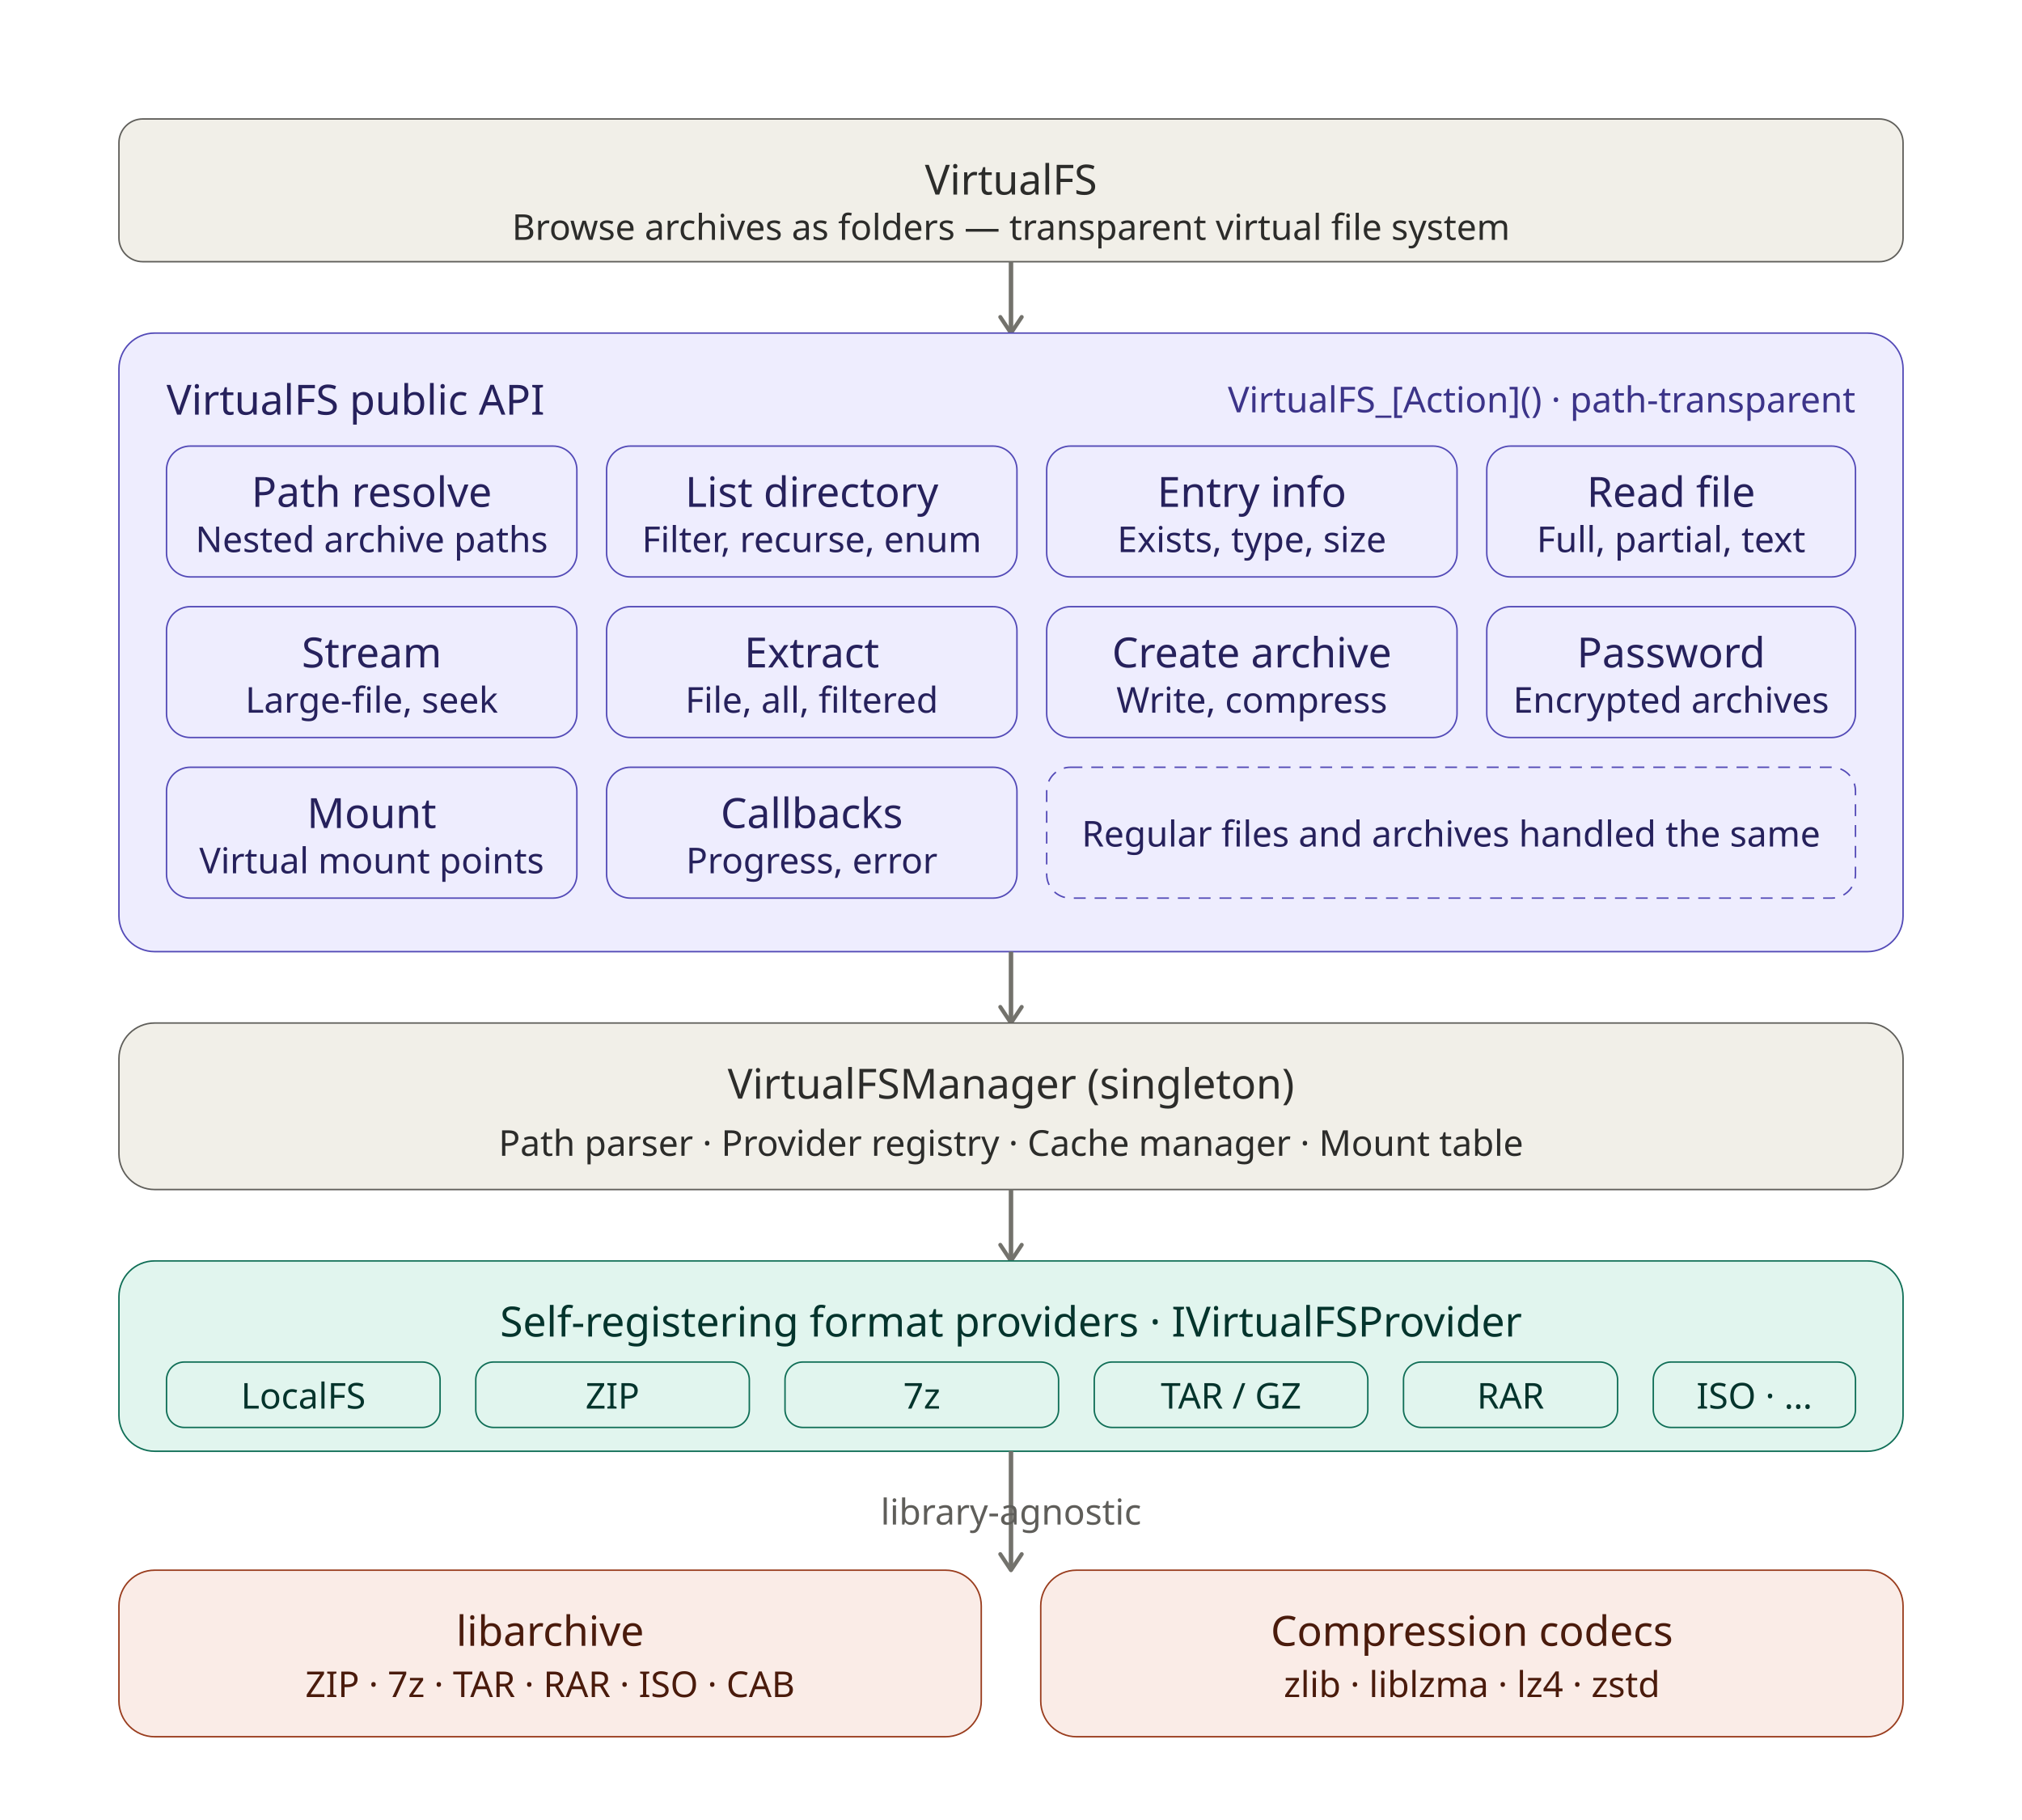
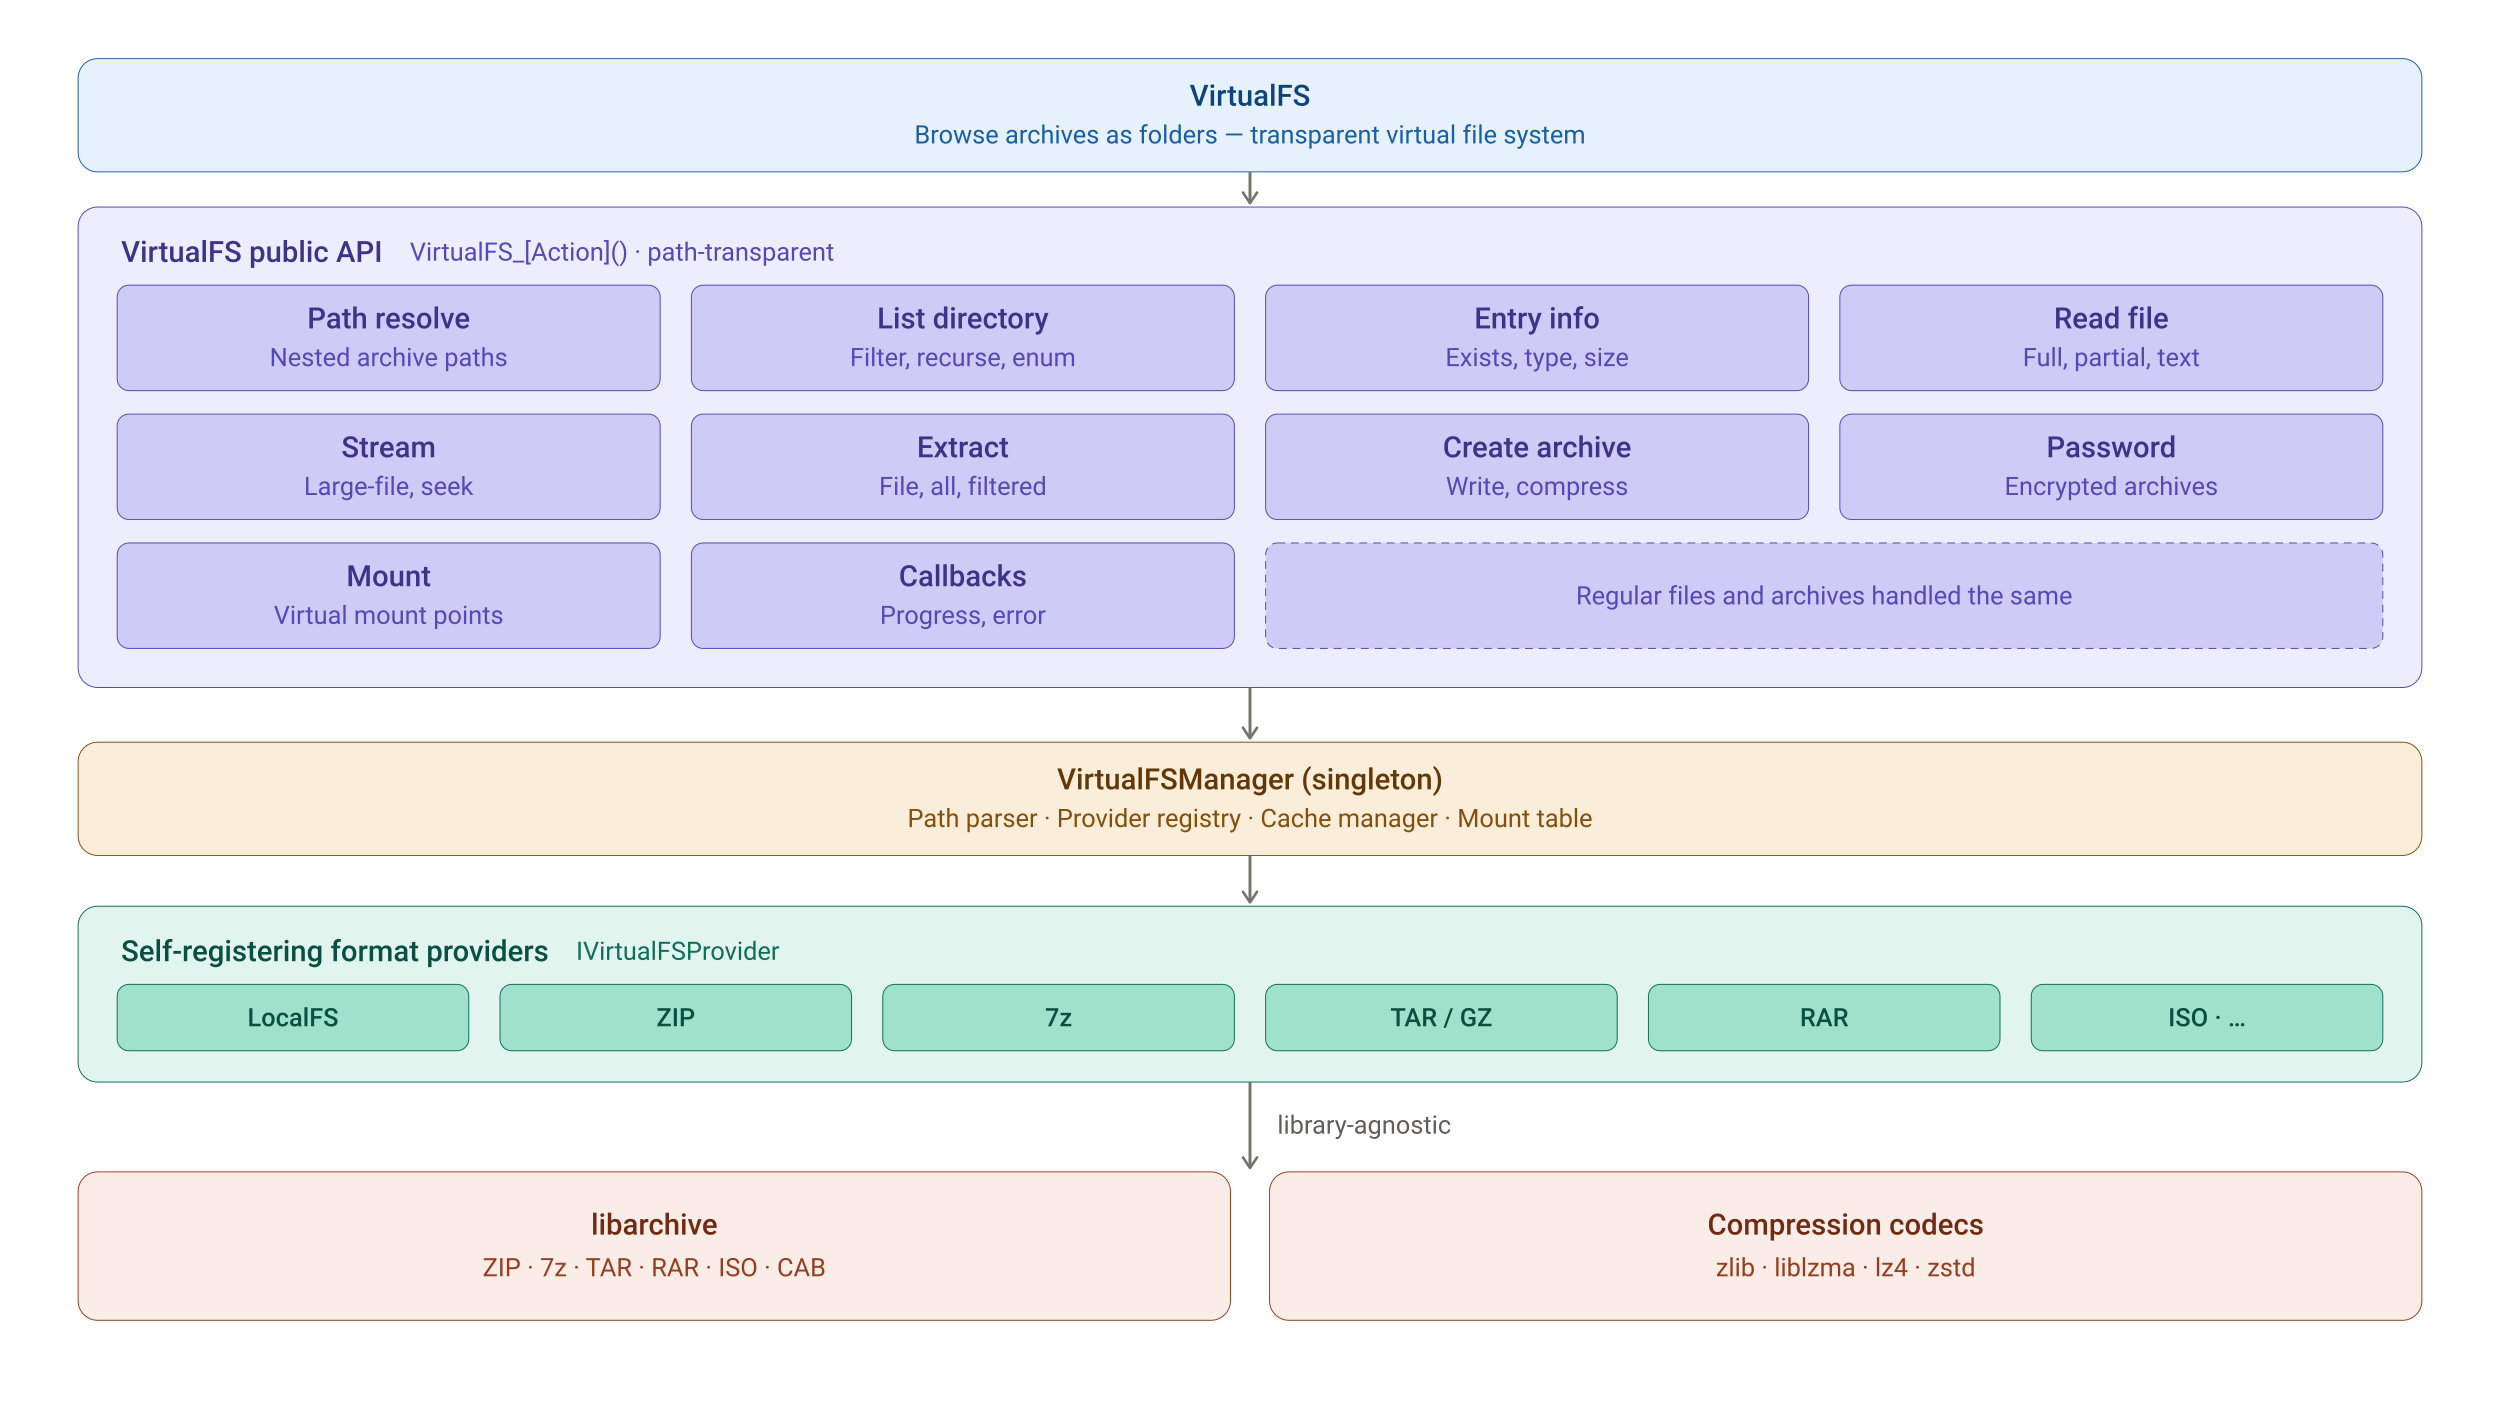
- <svg xmlns="http://www.w3.org/2000/svg" width="100%" viewBox="0 0 680 612" role="img" font-family="sans-serif">
+ <svg xmlns="http://www.w3.org/2000/svg" width="1280" height="720" viewBox="0 0 1280 720" role="img" font-family="system-ui, -apple-system, 'Segoe UI', Roboto, sans-serif">
  <defs>
    <marker id="arrow" viewBox="0 0 10 10" refX="8" refY="5" markerWidth="6" markerHeight="6" orient="auto-start-reverse">
      <path d="M2 1L8 5L2 9" fill="none" stroke="context-stroke" stroke-width="1.5" stroke-linecap="round" stroke-linejoin="round" />
    </marker>
    <style>
- .t{font-size:14px;font-weight:400}
- .ts{font-size:12px;font-weight:400}
- .th{font-size:14px;font-weight:500}
- .c-gray rect{fill:#F1EFE8;stroke:#5F5E5A}
- .c-gray text{fill:#2C2C2A}
- .c-purple rect{fill:#EEEDFE;stroke:#534AB7}
- .c-purple text{fill:#26215C}
- .c-teal rect{fill:#E1F5EE;stroke:#0F6E56}
- .c-teal text{fill:#04342C}
- .c-coral rect{fill:#FAECE7;stroke:#993C1D}
- .c-coral text{fill:#4A1B0C}
+ .th{font-size:15px;font-weight:500}
+ .ts{font-size:13px;font-weight:400}
+ .blue-fill{fill:#E6F1FB;stroke:#185FA5}
+ .blue-t{fill:#0C447C}.blue-s{fill:#185FA5}
+ .teal-fill{fill:#E1F5EE;stroke:#0F6E56}
+ .teal-sub{fill:#9FE1CB;stroke:#0F6E56}
+ .teal-t{fill:#085041}.teal-s{fill:#0F6E56}
+ .coral-fill{fill:#FAECE7;stroke:#993C1D}
+ .coral-sub{fill:#F3CFC2;stroke:#993C1D}
+ .coral-t{fill:#712B13}.coral-s{fill:#993C1D}
+ .amber-fill{fill:#FAEEDA;stroke:#854F0B}
+ .amber-sub{fill:#F2D9A6;stroke:#854F0B}
+ .amber-t{fill:#633806}.amber-s{fill:#854F0B}
+ .purple-fill{fill:#EEEDFE;stroke:#534AB7}
+ .purple-sub{fill:#CECBF6;stroke:#534AB7}
+ .purple-t{fill:#3C3489}.purple-s{fill:#534AB7}
+ .pchip{font-size:13px;font-weight:500}
.arr{stroke:#73726c;stroke-width:1.5;fill:none}
</style>
  </defs>
-   <g class="c-gray">
-     <rect x="40" y="40" width="600" height="48" rx="8" stroke-width="0.5" />
-     <text class="th" x="340" y="60" text-anchor="middle" dominant-baseline="central">VirtualFS</text>
-     <text class="ts" x="340" y="76" text-anchor="middle" dominant-baseline="central">Browse archives as folders — transparent virtual file system</text>
-   </g>
-   <line x1="340" y1="88" x2="340" y2="112" class="arr" marker-end="url(#arrow)" />
-   <g class="c-purple">
-     <rect x="40" y="112" width="600" height="208" rx="12" stroke-width="0.5" />
-   </g>
-   <text class="th" x="56" y="134" dominant-baseline="central" fill="#26215C">VirtualFS public API</text>
-   <text class="ts" x="624" y="134" text-anchor="end" dominant-baseline="central" fill="#3C3489">VirtualFS_[Action]() · path-transparent</text>
-   <g class="c-purple">
-     <rect x="56" y="150" width="138" height="44" rx="8" stroke-width="0.5" />
-     <text class="th" x="125" y="165" text-anchor="middle" dominant-baseline="central">Path resolve</text>
-     <text class="ts" x="125" y="181" text-anchor="middle" dominant-baseline="central">Nested archive paths</text>
-   </g>
-   <g class="c-purple">
-     <rect x="204" y="150" width="138" height="44" rx="8" stroke-width="0.5" />
-     <text class="th" x="273" y="165" text-anchor="middle" dominant-baseline="central">List directory</text>
-     <text class="ts" x="273" y="181" text-anchor="middle" dominant-baseline="central">Filter, recurse, enum</text>
-   </g>
-   <g class="c-purple">
-     <rect x="352" y="150" width="138" height="44" rx="8" stroke-width="0.5" />
-     <text class="th" x="421" y="165" text-anchor="middle" dominant-baseline="central">Entry info</text>
-     <text class="ts" x="421" y="181" text-anchor="middle" dominant-baseline="central">Exists, type, size</text>
-   </g>
-   <g class="c-purple">
-     <rect x="500" y="150" width="124" height="44" rx="8" stroke-width="0.5" />
-     <text class="th" x="562" y="165" text-anchor="middle" dominant-baseline="central">Read file</text>
-     <text class="ts" x="562" y="181" text-anchor="middle" dominant-baseline="central">Full, partial, text</text>
-   </g>
-   <g class="c-purple">
-     <rect x="56" y="204" width="138" height="44" rx="8" stroke-width="0.5" />
-     <text class="th" x="125" y="219" text-anchor="middle" dominant-baseline="central">Stream</text>
-     <text class="ts" x="125" y="235" text-anchor="middle" dominant-baseline="central">Large-file, seek</text>
-   </g>
-   <g class="c-purple">
-     <rect x="204" y="204" width="138" height="44" rx="8" stroke-width="0.5" />
-     <text class="th" x="273" y="219" text-anchor="middle" dominant-baseline="central">Extract</text>
-     <text class="ts" x="273" y="235" text-anchor="middle" dominant-baseline="central">File, all, filtered</text>
-   </g>
-   <g class="c-purple">
-     <rect x="352" y="204" width="138" height="44" rx="8" stroke-width="0.5" />
-     <text class="th" x="421" y="219" text-anchor="middle" dominant-baseline="central">Create archive</text>
-     <text class="ts" x="421" y="235" text-anchor="middle" dominant-baseline="central">Write, compress</text>
-   </g>
-   <g class="c-purple">
-     <rect x="500" y="204" width="124" height="44" rx="8" stroke-width="0.5" />
-     <text class="th" x="562" y="219" text-anchor="middle" dominant-baseline="central">Password</text>
-     <text class="ts" x="562" y="235" text-anchor="middle" dominant-baseline="central">Encrypted archives</text>
-   </g>
-   <g class="c-purple">
-     <rect x="56" y="258" width="138" height="44" rx="8" stroke-width="0.5" />
-     <text class="th" x="125" y="273" text-anchor="middle" dominant-baseline="central">Mount</text>
-     <text class="ts" x="125" y="289" text-anchor="middle" dominant-baseline="central">Virtual mount points</text>
-   </g>
-   <g class="c-purple">
-     <rect x="204" y="258" width="138" height="44" rx="8" stroke-width="0.5" />
-     <text class="th" x="273" y="273" text-anchor="middle" dominant-baseline="central">Callbacks</text>
-     <text class="ts" x="273" y="289" text-anchor="middle" dominant-baseline="central">Progress, error</text>
-   </g>
-   <g class="c-purple">
-     <rect x="352" y="258" width="272" height="44" rx="8" stroke-width="0.5" stroke-dasharray="4 3" />
-     <text class="ts" x="488" y="280" text-anchor="middle" dominant-baseline="central" fill="#3C3489">Regular files and archives handled the same</text>
-   </g>
-   <line x1="340" y1="320" x2="340" y2="344" class="arr" marker-end="url(#arrow)" />
-   <g class="c-gray">
-     <rect x="40" y="344" width="600" height="56" rx="12" stroke-width="0.5" />
-     <text class="th" x="340" y="364" text-anchor="middle" dominant-baseline="central">VirtualFSManager (singleton)</text>
-     <text class="ts" x="340" y="384" text-anchor="middle" dominant-baseline="central">Path parser · Provider registry · Cache manager · Mount table</text>
-   </g>
-   <line x1="340" y1="400" x2="340" y2="424" class="arr" marker-end="url(#arrow)" />
-   <g class="c-teal">
-     <rect x="40" y="424" width="600" height="64" rx="12" stroke-width="0.5" />
-     <text class="th" x="340" y="444" text-anchor="middle" dominant-baseline="central">Self-registering format providers · IVirtualFSProvider</text>
-   </g>
-   <g class="c-teal">
-     <rect x="56" y="458" width="92" height="22" rx="6" stroke-width="0.5" />
-     <text class="ts" x="102" y="469" text-anchor="middle" dominant-baseline="central">LocalFS</text>
-   </g>
-   <g class="c-teal">
-     <rect x="160" y="458" width="92" height="22" rx="6" stroke-width="0.5" />
-     <text class="ts" x="206" y="469" text-anchor="middle" dominant-baseline="central">ZIP</text>
-   </g>
-   <g class="c-teal">
-     <rect x="264" y="458" width="92" height="22" rx="6" stroke-width="0.5" />
-     <text class="ts" x="310" y="469" text-anchor="middle" dominant-baseline="central">7z</text>
-   </g>
-   <g class="c-teal">
-     <rect x="368" y="458" width="92" height="22" rx="6" stroke-width="0.5" />
-     <text class="ts" x="414" y="469" text-anchor="middle" dominant-baseline="central">TAR / GZ</text>
-   </g>
-   <g class="c-teal">
-     <rect x="472" y="458" width="72" height="22" rx="6" stroke-width="0.5" />
-     <text class="ts" x="508" y="469" text-anchor="middle" dominant-baseline="central">RAR</text>
-   </g>
-   <g class="c-teal">
-     <rect x="556" y="458" width="68" height="22" rx="6" stroke-width="0.5" />
-     <text class="ts" x="590" y="469" text-anchor="middle" dominant-baseline="central">ISO · …</text>
-   </g>
-   <line x1="340" y1="488" x2="340" y2="528" class="arr" marker-end="url(#arrow)" />
-   <text class="ts" x="340" y="508" text-anchor="middle" dominant-baseline="central" fill="#5F5E5A">library-agnostic</text>
-   <g class="c-coral">
-     <rect x="40" y="528" width="290" height="56" rx="12" stroke-width="0.5" />
-     <text class="th" x="185" y="548" text-anchor="middle" dominant-baseline="central">libarchive</text>
-     <text class="ts" x="185" y="566" text-anchor="middle" dominant-baseline="central">ZIP · 7z · TAR · RAR · ISO · CAB</text>
-   </g>
-   <g class="c-coral">
-     <rect x="350" y="528" width="290" height="56" rx="12" stroke-width="0.5" />
-     <text class="th" x="495" y="548" text-anchor="middle" dominant-baseline="central">Compression codecs</text>
-     <text class="ts" x="495" y="566" text-anchor="middle" dominant-baseline="central">zlib · liblzma · lz4 · zstd</text>
-   </g>
+   <rect class="blue-fill" x="40" y="30" width="1200" height="58" rx="10" stroke-width="0.5" />
+   <text class="th blue-t" x="640" y="49" text-anchor="middle" dominant-baseline="central">VirtualFS</text>
+   <text class="ts blue-s" x="640" y="69" text-anchor="middle" dominant-baseline="central">Browse archives as folders — transparent virtual file system</text>
+   <line x1="640" y1="88" x2="640" y2="104" class="arr" marker-end="url(#arrow)" />
+   <rect class="purple-fill" x="40" y="106" width="1200" height="246" rx="10" stroke-width="0.5" />
+   <text class="th purple-t" x="62" y="129" dominant-baseline="central">VirtualFS public API<tspan class="ts purple-s" dx="14">VirtualFS_[Action]() · path-transparent</tspan>
+   </text>
+   <rect class="purple-sub" x="60" y="146" width="278" height="54" rx="6" stroke-width="0.5" />
+   <text class="th purple-t" x="199" y="163" text-anchor="middle" dominant-baseline="central">Path resolve</text>
+   <text class="ts purple-s" x="199" y="183" text-anchor="middle" dominant-baseline="central">Nested archive paths</text>
+   <rect class="purple-sub" x="354" y="146" width="278" height="54" rx="6" stroke-width="0.5" />
+   <text class="th purple-t" x="493" y="163" text-anchor="middle" dominant-baseline="central">List directory</text>
+   <text class="ts purple-s" x="493" y="183" text-anchor="middle" dominant-baseline="central">Filter, recurse, enum</text>
+   <rect class="purple-sub" x="648" y="146" width="278" height="54" rx="6" stroke-width="0.5" />
+   <text class="th purple-t" x="787" y="163" text-anchor="middle" dominant-baseline="central">Entry info</text>
+   <text class="ts purple-s" x="787" y="183" text-anchor="middle" dominant-baseline="central">Exists, type, size</text>
+   <rect class="purple-sub" x="942" y="146" width="278" height="54" rx="6" stroke-width="0.5" />
+   <text class="th purple-t" x="1081" y="163" text-anchor="middle" dominant-baseline="central">Read file</text>
+   <text class="ts purple-s" x="1081" y="183" text-anchor="middle" dominant-baseline="central">Full, partial, text</text>
+   <rect class="purple-sub" x="60" y="212" width="278" height="54" rx="6" stroke-width="0.5" />
+   <text class="th purple-t" x="199" y="229" text-anchor="middle" dominant-baseline="central">Stream</text>
+   <text class="ts purple-s" x="199" y="249" text-anchor="middle" dominant-baseline="central">Large-file, seek</text>
+   <rect class="purple-sub" x="354" y="212" width="278" height="54" rx="6" stroke-width="0.5" />
+   <text class="th purple-t" x="493" y="229" text-anchor="middle" dominant-baseline="central">Extract</text>
+   <text class="ts purple-s" x="493" y="249" text-anchor="middle" dominant-baseline="central">File, all, filtered</text>
+   <rect class="purple-sub" x="648" y="212" width="278" height="54" rx="6" stroke-width="0.5" />
+   <text class="th purple-t" x="787" y="229" text-anchor="middle" dominant-baseline="central">Create archive</text>
+   <text class="ts purple-s" x="787" y="249" text-anchor="middle" dominant-baseline="central">Write, compress</text>
+   <rect class="purple-sub" x="942" y="212" width="278" height="54" rx="6" stroke-width="0.5" />
+   <text class="th purple-t" x="1081" y="229" text-anchor="middle" dominant-baseline="central">Password</text>
+   <text class="ts purple-s" x="1081" y="249" text-anchor="middle" dominant-baseline="central">Encrypted archives</text>
+   <rect class="purple-sub" x="60" y="278" width="278" height="54" rx="6" stroke-width="0.5" />
+   <text class="th purple-t" x="199" y="295" text-anchor="middle" dominant-baseline="central">Mount</text>
+   <text class="ts purple-s" x="199" y="315" text-anchor="middle" dominant-baseline="central">Virtual mount points</text>
+   <rect class="purple-sub" x="354" y="278" width="278" height="54" rx="6" stroke-width="0.5" />
+   <text class="th purple-t" x="493" y="295" text-anchor="middle" dominant-baseline="central">Callbacks</text>
+   <text class="ts purple-s" x="493" y="315" text-anchor="middle" dominant-baseline="central">Progress, error</text>
+   <rect class="purple-sub" x="648" y="278" width="572" height="54" rx="6" stroke-width="0.5" stroke-dasharray="4 3" />
+   <text class="ts purple-s" x="934" y="305" text-anchor="middle" dominant-baseline="central">Regular files and archives handled the same</text>
+   <line x1="640" y1="352" x2="640" y2="378" class="arr" marker-end="url(#arrow)" />
+   <rect class="amber-fill" x="40" y="380" width="1200" height="58" rx="10" stroke-width="0.5" />
+   <text class="th amber-t" x="640" y="399" text-anchor="middle" dominant-baseline="central">VirtualFSManager (singleton)</text>
+   <text class="ts amber-s" x="640" y="419" text-anchor="middle" dominant-baseline="central">Path parser · Provider registry · Cache manager · Mount table</text>
+   <line x1="640" y1="438" x2="640" y2="462" class="arr" marker-end="url(#arrow)" />
+   <rect class="teal-fill" x="40" y="464" width="1200" height="90" rx="10" stroke-width="0.5" />
+   <text class="th teal-t" x="62" y="487" dominant-baseline="central">Self-registering format providers<tspan class="ts teal-s" dx="14">IVirtualFSProvider</tspan>
+   </text>
+   <rect class="teal-sub" x="60" y="504" width="180" height="34" rx="6" stroke-width="0.5" />
+   <text class="pchip teal-t" x="150" y="521" text-anchor="middle" dominant-baseline="central">LocalFS</text>
+   <rect class="teal-sub" x="256" y="504" width="180" height="34" rx="6" stroke-width="0.5" />
+   <text class="pchip teal-t" x="346" y="521" text-anchor="middle" dominant-baseline="central">ZIP</text>
+   <rect class="teal-sub" x="452" y="504" width="180" height="34" rx="6" stroke-width="0.5" />
+   <text class="pchip teal-t" x="542" y="521" text-anchor="middle" dominant-baseline="central">7z</text>
+   <rect class="teal-sub" x="648" y="504" width="180" height="34" rx="6" stroke-width="0.5" />
+   <text class="pchip teal-t" x="738" y="521" text-anchor="middle" dominant-baseline="central">TAR / GZ</text>
+   <rect class="teal-sub" x="844" y="504" width="180" height="34" rx="6" stroke-width="0.5" />
+   <text class="pchip teal-t" x="934" y="521" text-anchor="middle" dominant-baseline="central">RAR</text>
+   <rect class="teal-sub" x="1040" y="504" width="180" height="34" rx="6" stroke-width="0.5" />
+   <text class="pchip teal-t" x="1130" y="521" text-anchor="middle" dominant-baseline="central">ISO · …</text>
+   <line x1="640" y1="554" x2="640" y2="598" class="arr" marker-end="url(#arrow)" />
+   <text class="ts" x="654" y="576" dominant-baseline="central" fill="#5F5E5A">library-agnostic</text>
+   <rect class="coral-fill" x="40" y="600" width="590" height="76" rx="10" stroke-width="0.5" />
+   <text class="th coral-t" x="335" y="627" text-anchor="middle" dominant-baseline="central">libarchive</text>
+   <text class="ts coral-s" x="335" y="649" text-anchor="middle" dominant-baseline="central">ZIP · 7z · TAR · RAR · ISO · CAB</text>
+   <rect class="coral-fill" x="650" y="600" width="590" height="76" rx="10" stroke-width="0.5" />
+   <text class="th coral-t" x="945" y="627" text-anchor="middle" dominant-baseline="central">Compression codecs</text>
+   <text class="ts coral-s" x="945" y="649" text-anchor="middle" dominant-baseline="central">zlib · liblzma · lz4 · zstd</text>
</svg>
